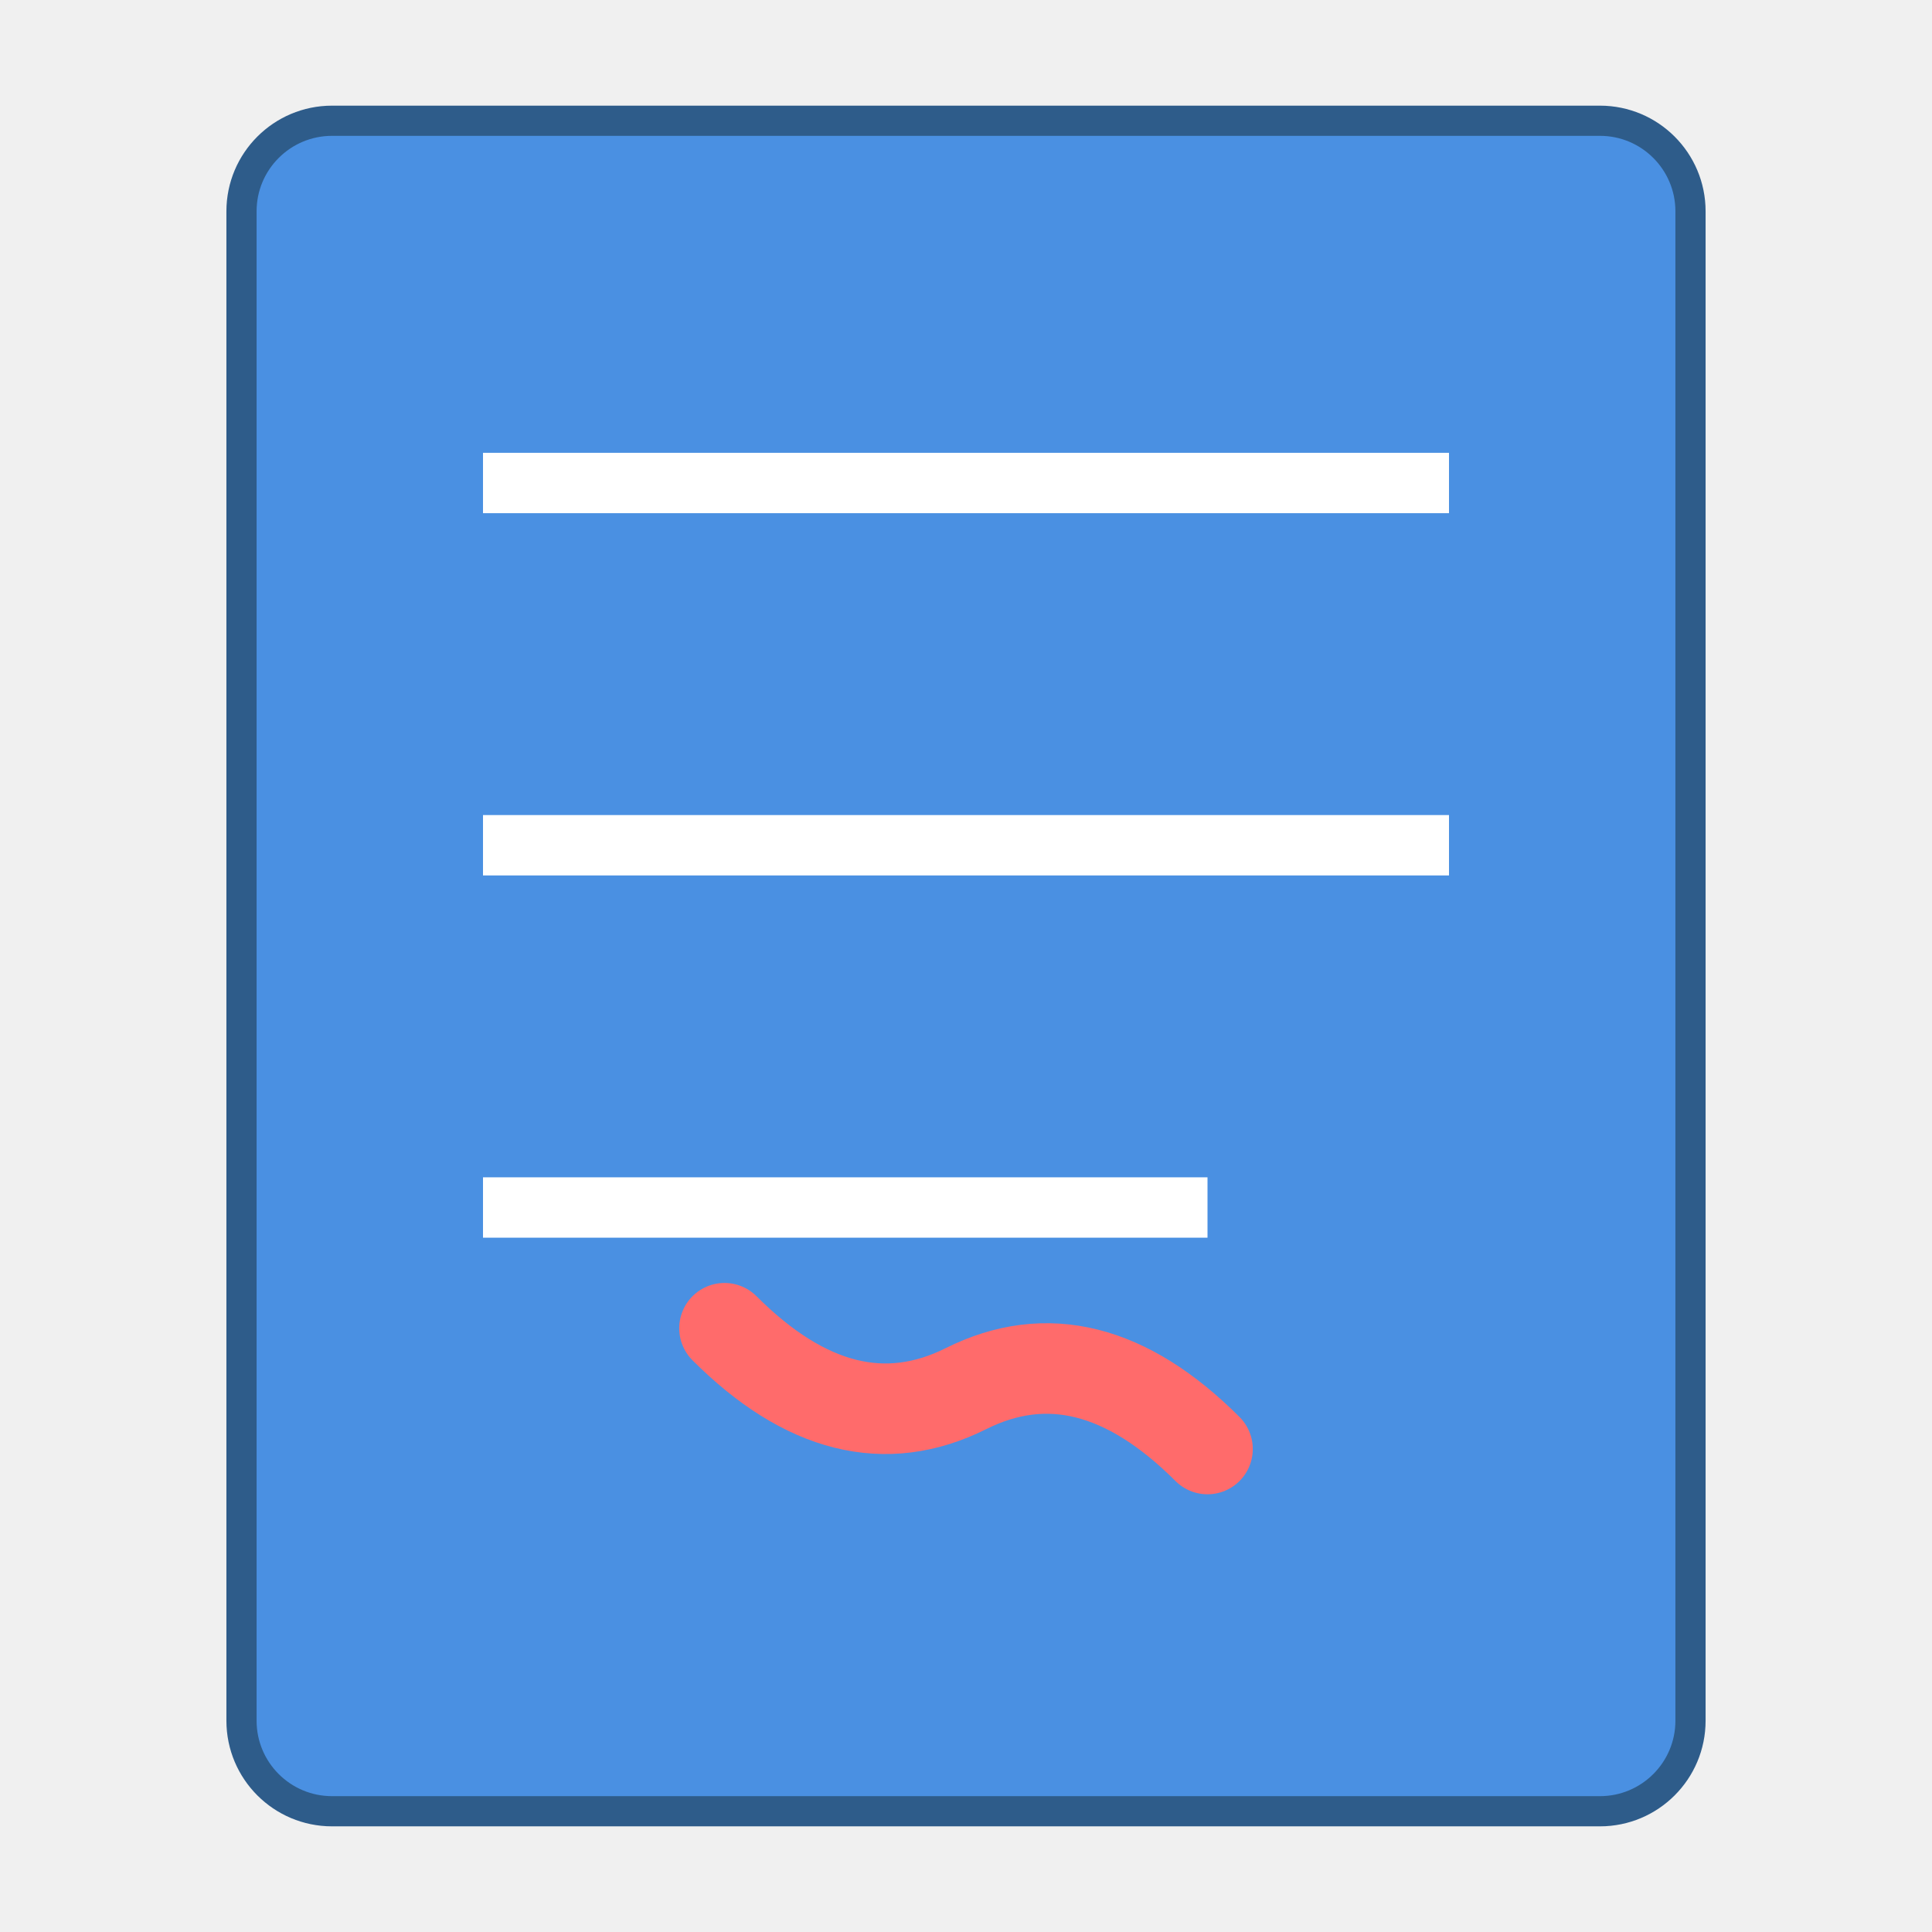
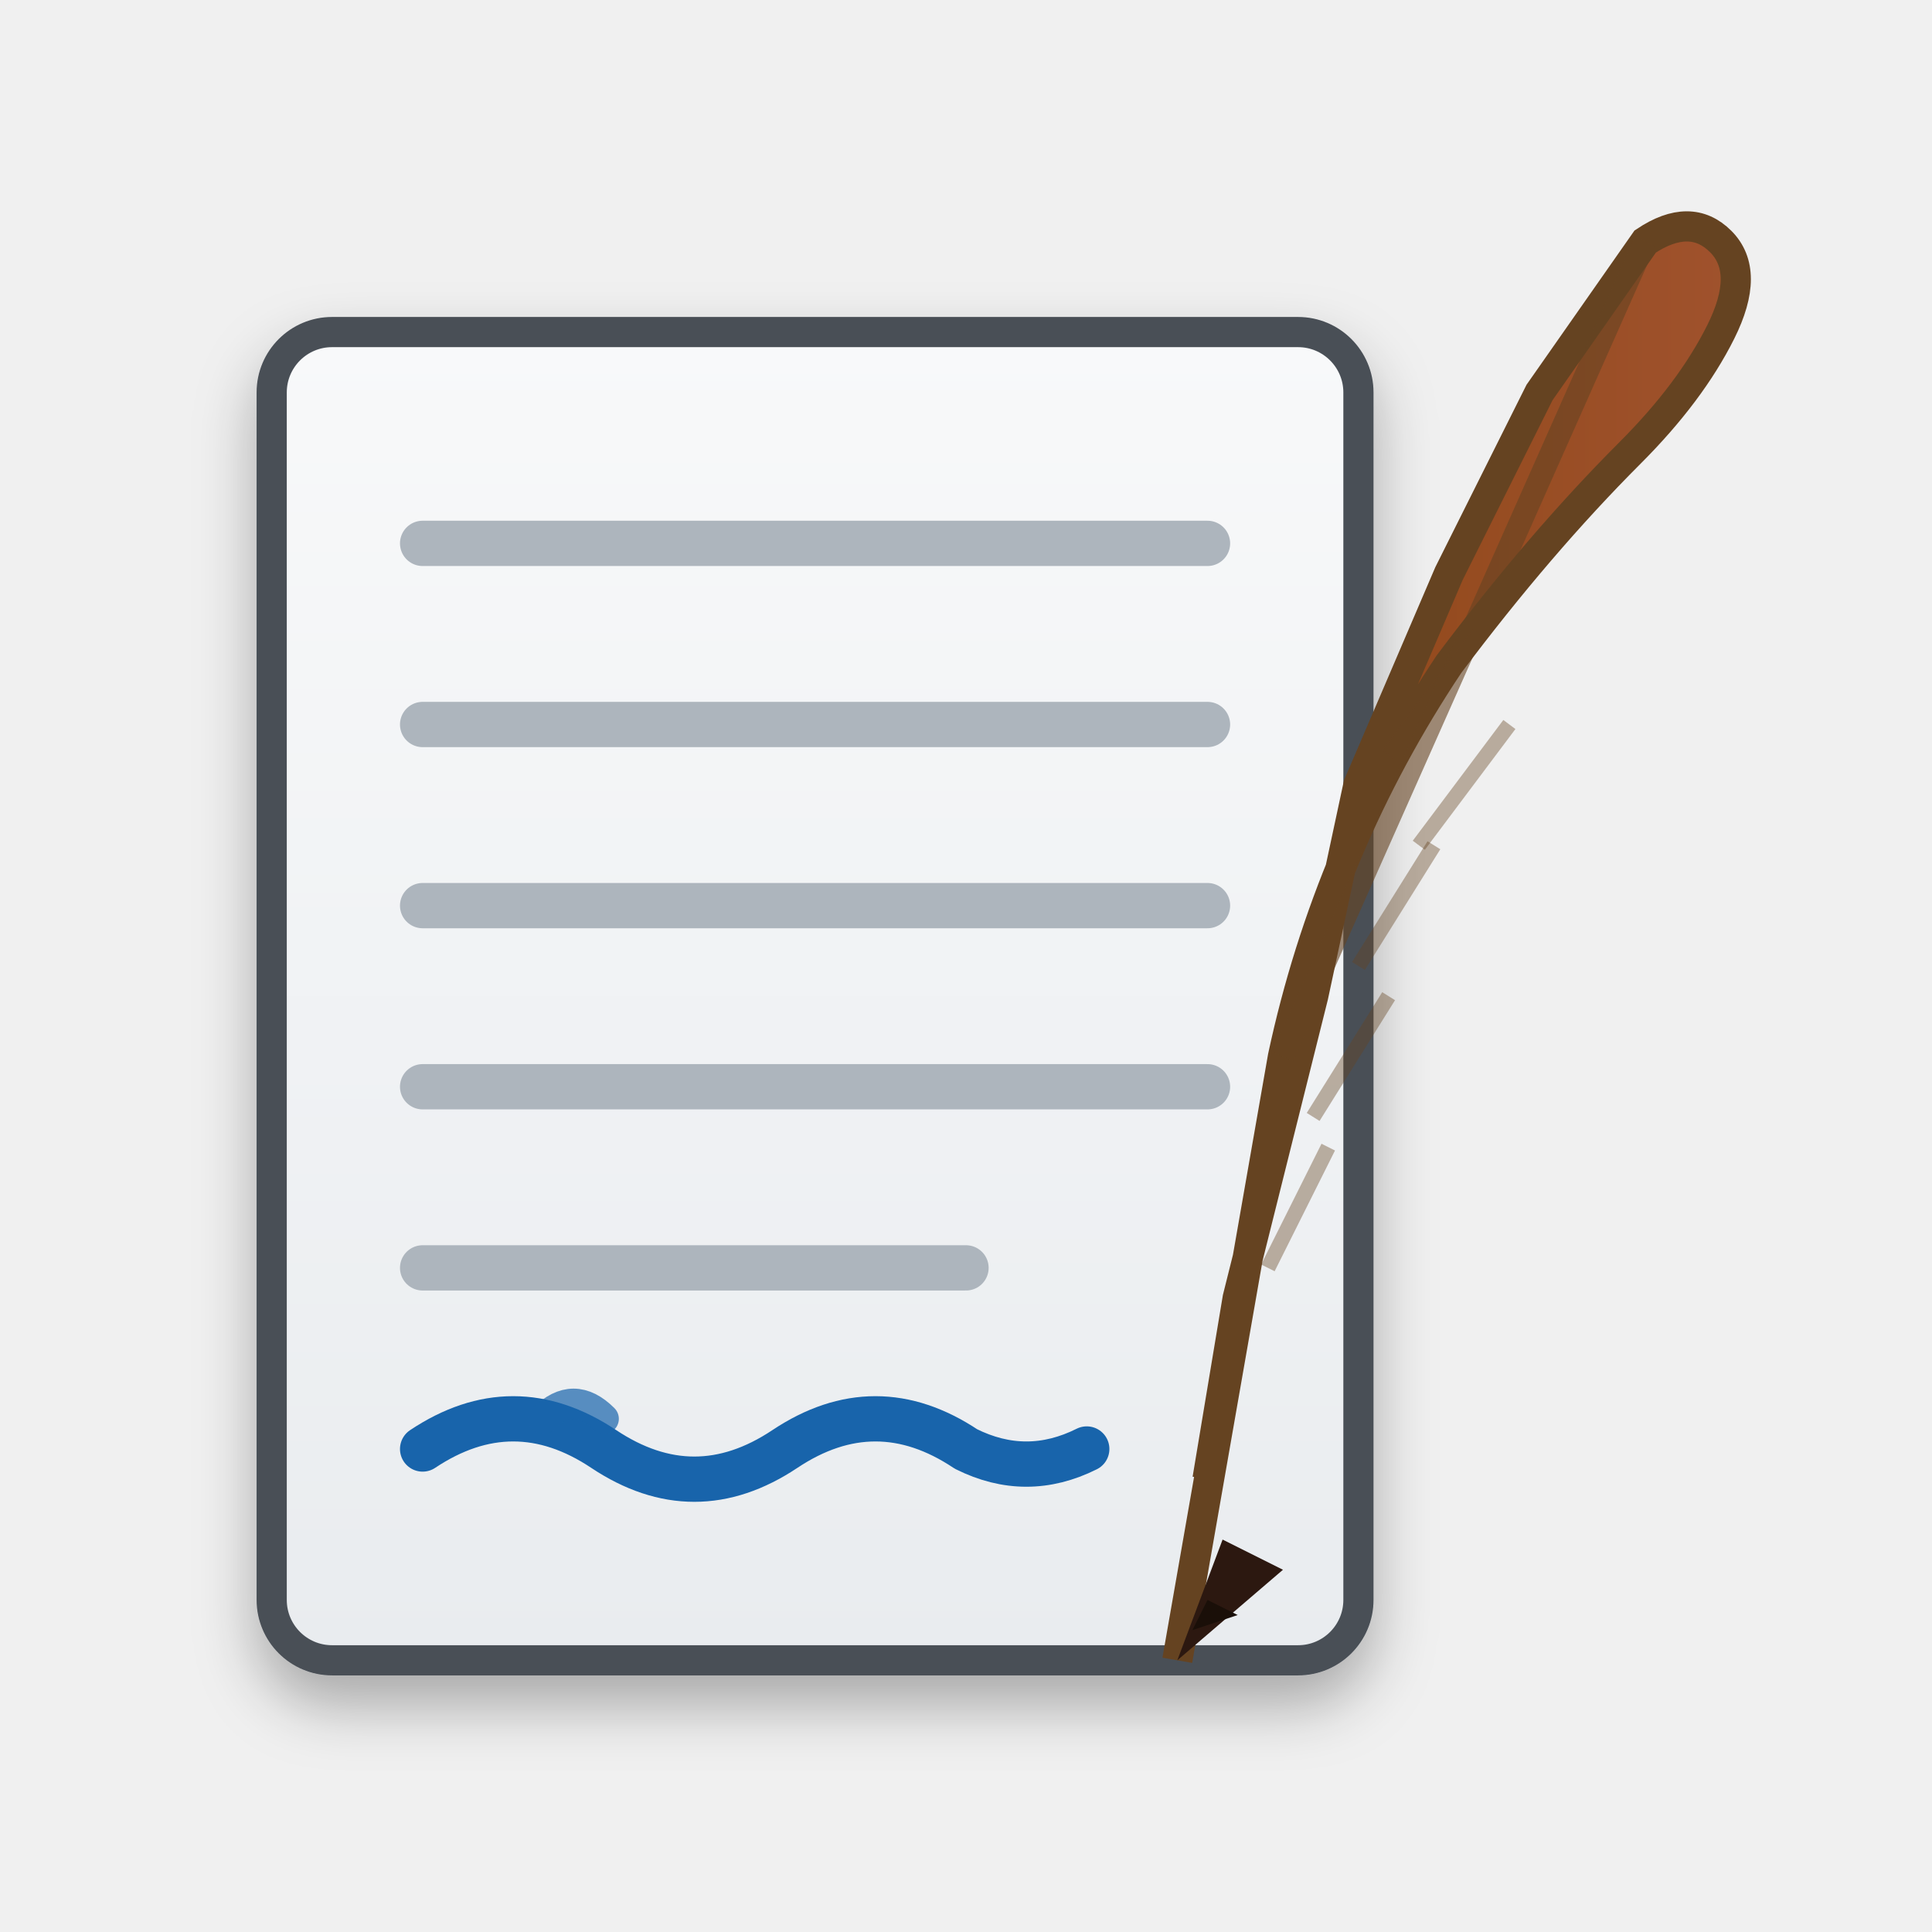
<svg xmlns="http://www.w3.org/2000/svg" viewBox="0 0 128 128">
-   <rect x="16" y="8" width="96" height="112" rx="6" fill="#4A90E2" stroke="#2E5C8A" stroke-width="2" />
-   <line x1="32" y1="32" x2="96" y2="32" stroke="#FFFFFF" stroke-width="4" />
-   <line x1="32" y1="56" x2="96" y2="56" stroke="#FFFFFF" stroke-width="4" />
-   <line x1="32" y1="80" x2="80" y2="80" stroke="#FFFFFF" stroke-width="4" />
-   <path d="M 48 88 Q 56 96 64 92 Q 72 88 80 96" stroke="#FF6B6B" stroke-width="6" fill="none" stroke-linecap="round" />
+   <defs>
+     <linearGradient id="docGrad128" x1="0%" y1="0%" x2="0%" y2="100%">
+       <stop offset="0%" style="stop-color:#f8f9fa;stop-opacity:1" />
+       <stop offset="100%" style="stop-color:#e9ecef;stop-opacity:1" />
+     </linearGradient>
+     <filter id="shadow128">
+       <feDropShadow dx="0" dy="2" stdDeviation="2" flood-opacity="0.3" />
+     </filter>
+     <linearGradient id="quillGrad" x1="0%" y1="0%" x2="100%" y2="0%">
+       <stop offset="0%" style="stop-color:#8b4513;stop-opacity:1" />
+       <stop offset="100%" style="stop-color:#a0522d;stop-opacity:1" />
+     </linearGradient>
+   </defs>
+   <rect x="18" y="22" width="72" height="88" rx="4" fill="url(#docGrad128)" stroke="#495057" stroke-width="2" filter="url(#shadow128)" />
+   <line x1="28" y1="36" x2="80" y2="36" stroke="#adb5bd" stroke-width="3" stroke-linecap="round" />
+   <line x1="28" y1="48" x2="80" y2="48" stroke="#adb5bd" stroke-width="3" stroke-linecap="round" />
+   <line x1="28" y1="60" x2="80" y2="60" stroke="#adb5bd" stroke-width="3" stroke-linecap="round" />
+   <line x1="28" y1="72" x2="80" y2="72" stroke="#adb5bd" stroke-width="3" stroke-linecap="round" />
+   <line x1="28" y1="84" x2="64" y2="84" stroke="#adb5bd" stroke-width="3" stroke-linecap="round" />
+   <path d="M 78 110 L 85 70 Q 88 56 96 44 Q 102 36 108 30 Q 112 26 114 22 Q 116 18 114 16 Q 112 14 109 16 L 102 26 L 96 38 L 90 52 L 87 66 L 82 86 L 80 98" fill="url(#quillGrad)" stroke="#654321" stroke-width="2" />
+   <line x1="92" y1="50" x2="98" y2="42" stroke="#654321" stroke-width="1" opacity="0.4" />
+   <line x1="94" y1="56" x2="100" y2="48" stroke="#654321" stroke-width="1" opacity="0.4" />
+   <line x1="90" y1="64" x2="95" y2="56" stroke="#654321" stroke-width="1" opacity="0.4" />
+   <line x1="87" y1="74" x2="92" y2="66" stroke="#654321" stroke-width="1" opacity="0.4" />
+   <line x1="84" y1="84" x2="88" y2="76" stroke="#654321" stroke-width="1" opacity="0.4" />
+   <line x1="85" y1="70" x2="109" y2="16" stroke="#654321" stroke-width="1.5" opacity="0.6" />
+   <path d="M 78 110 L 81 102 L 85 104 Z" fill="#2c1810" />
+   <path d="M 79 108 L 80 106 L 82 107 Z" fill="#1a0f08" />
+   <path d="M 28 96 Q 34 92 40 96 Q 46 100 52 96 Q 58 92 64 96 Q 68 98 72 96" stroke="#1864ab" stroke-width="3" fill="none" stroke-linecap="round" stroke-linejoin="round" />
+   <path d="M 36 94 Q 38 92 40 94" stroke="#1864ab" stroke-width="2" fill="none" stroke-linecap="round" opacity="0.7" />
</svg>
